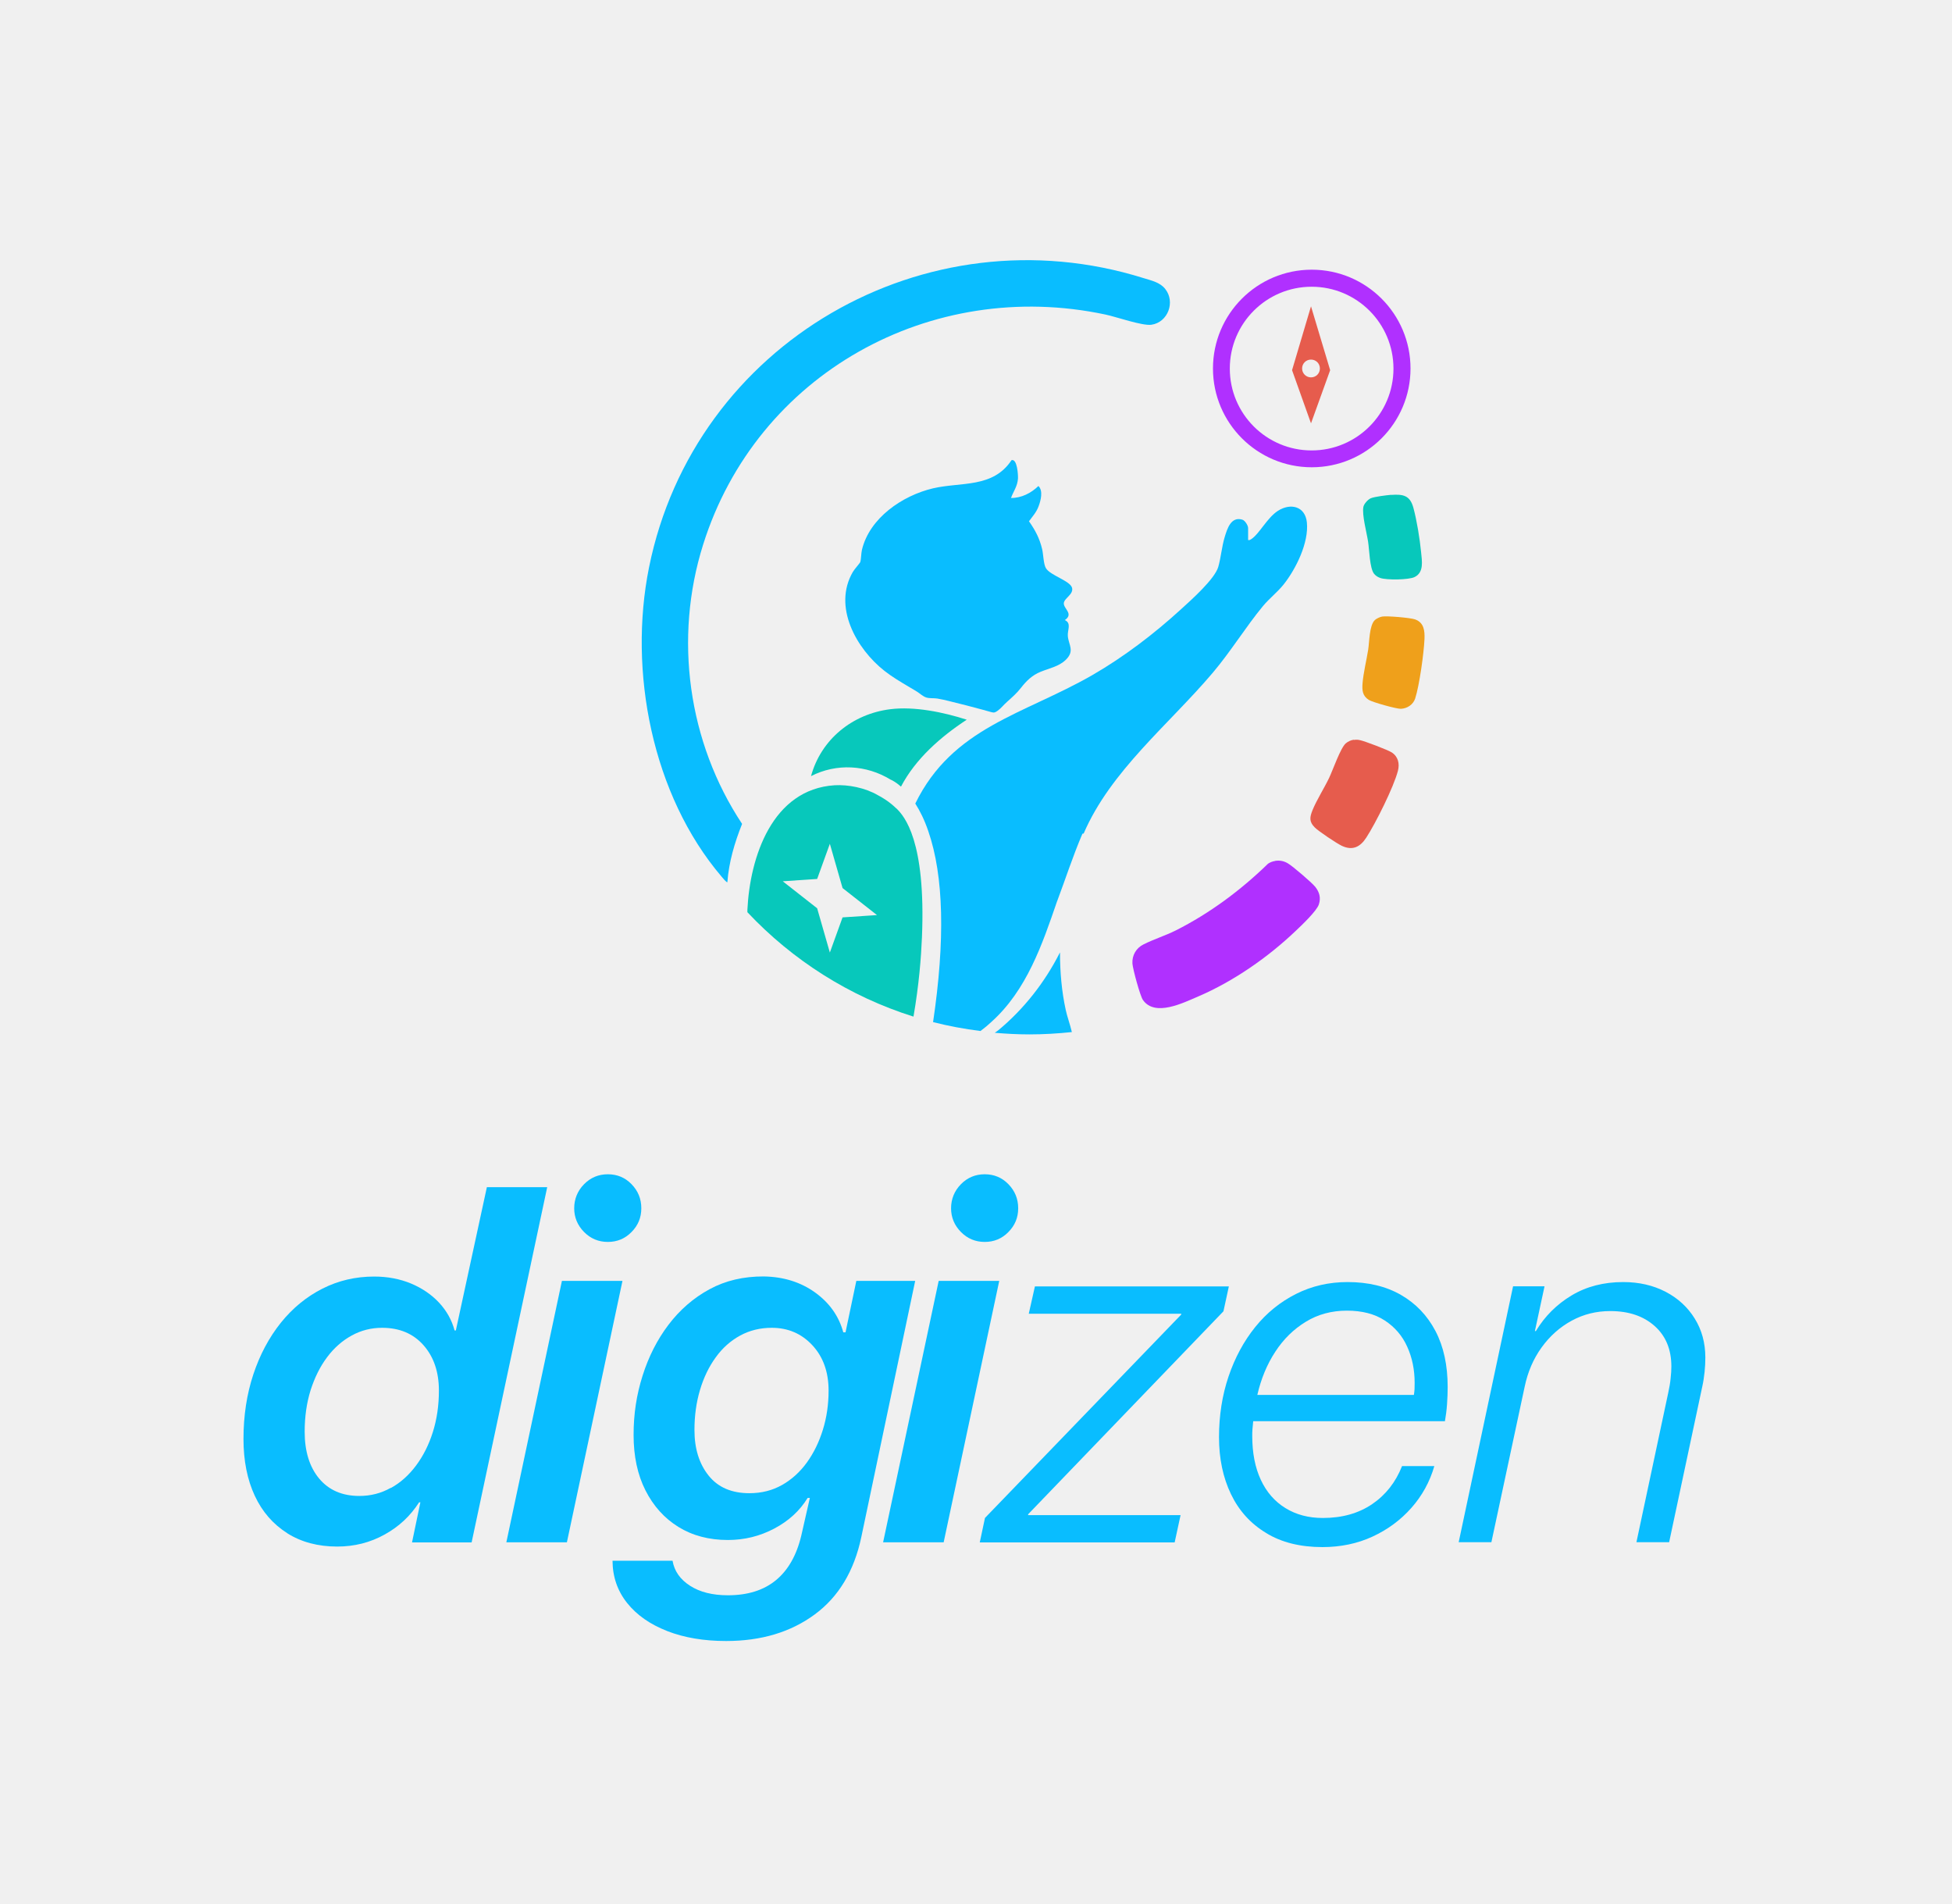
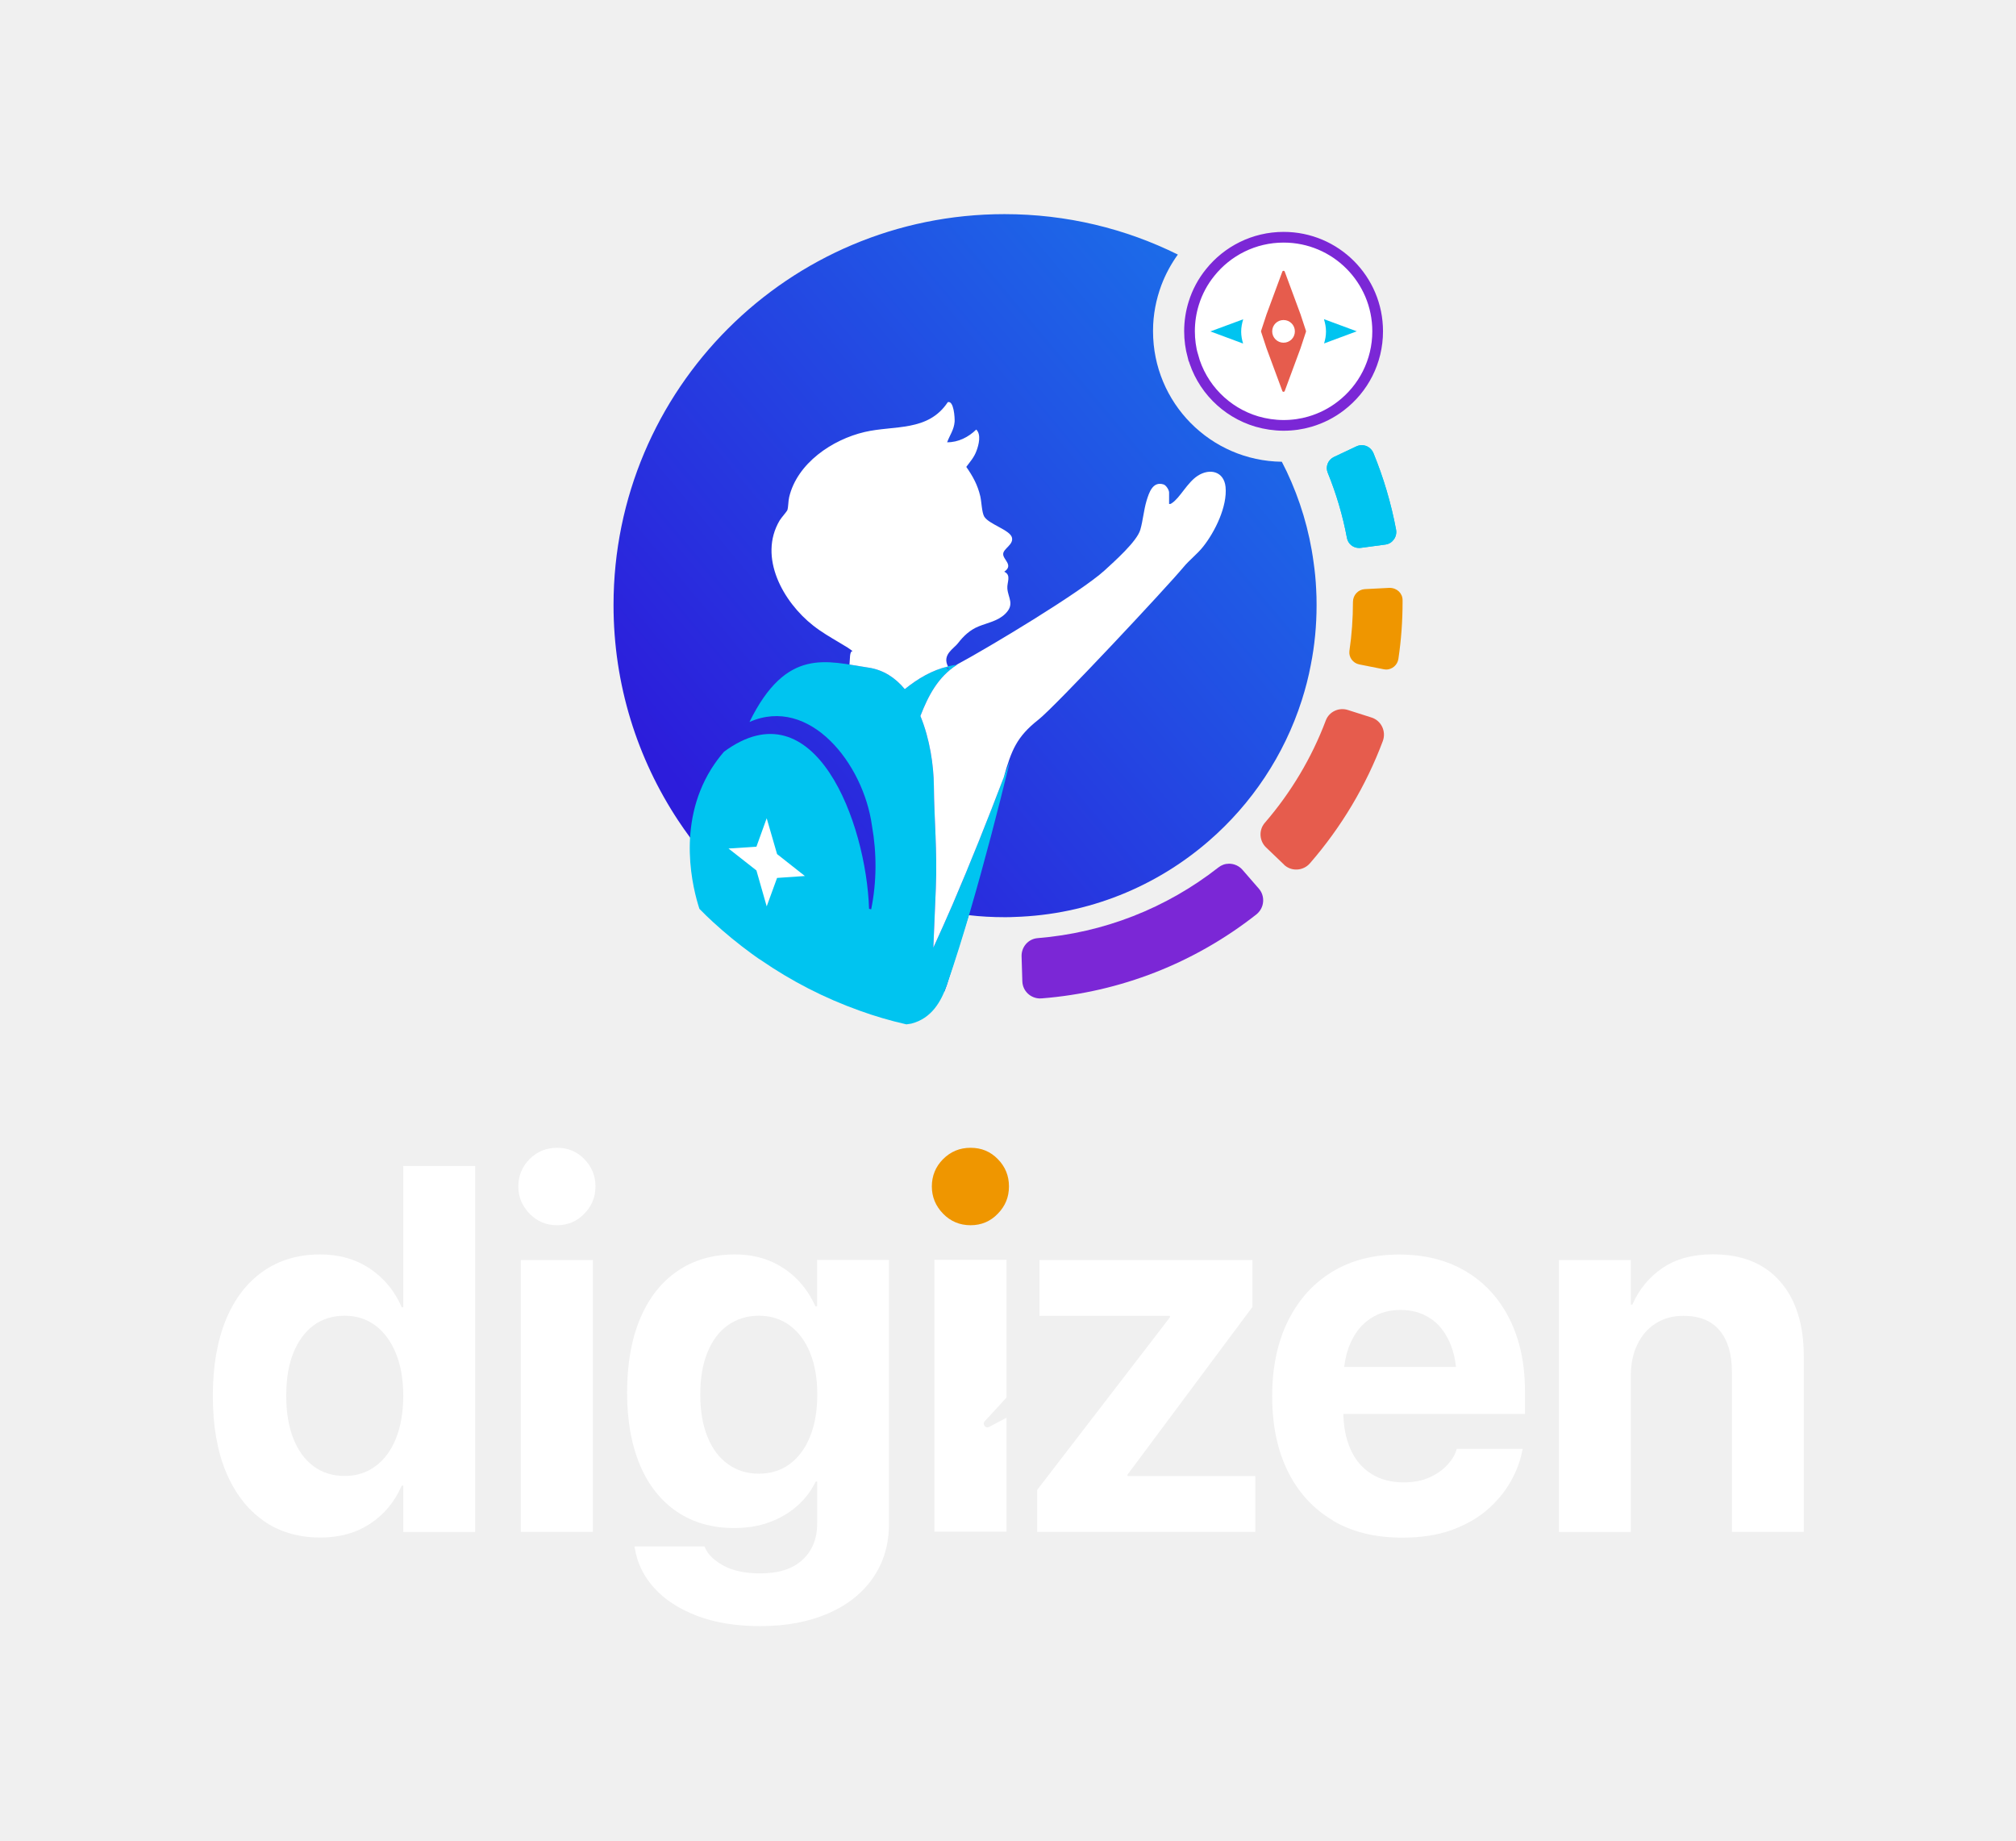
- <svg xmlns="http://www.w3.org/2000/svg" id="uuid-94b97180-a558-4a81-9fa7-3a4ab08a70f9" data-name="Layer 1" viewBox="0 0 184.39 179.77">
+ <svg xmlns="http://www.w3.org/2000/svg" id="uuid-121f0a5d-9872-4b69-bad9-6bb3ffcfb4e0" data-name="Layer 3" viewBox="0 0 188.48 172.09">
  <defs>
    <style>
-       .uuid-22021e57-c4b7-4c9c-a331-a40e29419618 {
-         fill: none;
+       .uuid-537ff9da-7d48-4aea-ab96-5c9b24cb604b {
+         fill: #7b27d6;
      }

-       .uuid-6bca6d3a-30ec-4fa9-b28b-c8359e4657fd {
-         fill: #07c8bb;
+       .uuid-f7bafb2e-afdc-4157-96d7-199ddb4d9f75 {
+         fill: #00c4f0;
      }

-       .uuid-52cc0cbe-2820-4c1e-8daa-004be2c04547 {
-         fill: #b030ff;
+       .uuid-ca418b3d-a956-4b65-b118-c92eb8736d71 {
+         stroke: #7b27d6;
+         stroke-miterlimit: 10;
      }

-       .uuid-0a87ea87-6600-4e37-82de-5c2454f12089 {
-         fill: #efa01b;
+       .uuid-ca418b3d-a956-4b65-b118-c92eb8736d71, .uuid-b270fa4e-2675-4441-bdd2-bad42b8d4832 {
+         fill: #fff;
      }

-       .uuid-25df3869-b37c-46df-84ae-d89c3af06a12 {
+       .uuid-720910a3-0333-44ce-be3c-75bc00117883 {
+         fill: #ef9600;
+       }
+ 
+       .uuid-4ac82d85-220b-4c32-b8f4-e3c1017492ea {
+         fill: url(#uuid-ac37f58e-9604-4c1c-8daf-889fa44fea2e);
+       }
+ 
+       .uuid-853af7c6-ca4b-4de3-be1f-f029fcd94152 {
        fill: #e65c4d;
      }
- 
-       .uuid-6c8260f3-cb2d-4fbd-bd79-4f74e21eb8da {
-         fill: #09bdff;
-       }
    </style>
+     <linearGradient id="uuid-ac37f58e-9604-4c1c-8daf-889fa44fea2e" x1="123.59" y1="26.82" x2="65.4" y2="75.7" gradientUnits="userSpaceOnUse">
+       <stop offset="0" stop-color="#1a75ea" />
+       <stop offset="1" stop-color="#2c1ddb" />
+     </linearGradient>
  </defs>
-   <rect class="uuid-22021e57-c4b7-4c9c-a331-a40e29419618" x="0" width="184.39" height="179.77" />
  <g>
+     <path class="uuid-b270fa4e-2675-4441-bdd2-bad42b8d4832" d="M24.6,142.15c-1.5-1.06-2.66-2.58-3.48-4.55s-1.22-4.34-1.22-7.09v-.02c0-2.77.41-5.13,1.22-7.1s1.97-3.48,3.48-4.53c1.5-1.05,3.28-1.58,5.34-1.58,1.76,0,3.31.44,4.63,1.32,1.32.88,2.32,2.08,2.99,3.62h.14v-13.21h6.72v34.22h-6.72v-4.34h-.14c-.66,1.52-1.65,2.71-2.96,3.57-1.31.86-2.86,1.29-4.64,1.29-2.07,0-3.86-.53-5.36-1.59ZM35.1,137.08c.83-.61,1.47-1.47,1.92-2.6.45-1.12.68-2.45.68-3.98v-.02c0-1.52-.23-2.84-.69-3.96-.46-1.12-1.1-1.99-1.92-2.6-.82-.61-1.78-.91-2.87-.91s-2.09.3-2.9.9-1.44,1.46-1.89,2.57c-.45,1.11-.67,2.45-.67,4v.02c0,1.53.22,2.86.66,3.98.44,1.12,1.07,1.99,1.89,2.6.82.61,1.79.91,2.91.91s2.05-.3,2.88-.91Z" />
+     <path class="uuid-b270fa4e-2675-4441-bdd2-bad42b8d4832" d="M49.51,113.47c-.7-.72-1.05-1.57-1.05-2.55s.35-1.85,1.05-2.55c.7-.7,1.55-1.06,2.57-1.06s1.86.35,2.55,1.06c.69.7,1.04,1.55,1.04,2.55s-.34,1.83-1.04,2.55c-.69.72-1.54,1.08-2.55,1.08s-1.87-.36-2.57-1.08ZM48.69,117.8h6.74v25.42h-6.74v-25.42Z" />
+     <path class="uuid-b270fa4e-2675-4441-bdd2-bad42b8d4832" d="M65.17,151.07c-1.68-.64-3.01-1.51-4-2.6-.99-1.09-1.59-2.32-1.81-3.68l-.05-.21h6.56l.07.17c.28.62.85,1.16,1.73,1.64.87.47,2.01.71,3.41.71,1.73,0,3.05-.43,3.96-1.28s1.36-1.98,1.36-3.39v-3.91h-.14c-.43.89-1.02,1.65-1.76,2.3-.75.65-1.61,1.15-2.6,1.51-.99.36-2.08.53-3.26.53-2.06,0-3.84-.51-5.34-1.52s-2.66-2.46-3.46-4.35c-.8-1.89-1.21-4.15-1.21-6.77v-.02c0-2.7.41-5.02,1.23-6.95.82-1.93,1.99-3.41,3.5-4.43,1.51-1.03,3.3-1.54,5.37-1.54,1.17,0,2.23.2,3.2.59.97.4,1.81.96,2.54,1.68.73.73,1.32,1.59,1.76,2.58h.16v-4.34h6.72v24.71c0,1.88-.49,3.54-1.46,4.97-.97,1.43-2.36,2.55-4.17,3.35s-3.94,1.21-6.41,1.21c-2.26,0-4.22-.32-5.9-.96ZM73.83,136.88c.81-.6,1.45-1.45,1.9-2.56.45-1.11.68-2.42.68-3.94v-.02c0-1.5-.23-2.8-.68-3.9-.45-1.1-1.09-1.95-1.91-2.55-.82-.6-1.78-.9-2.87-.9s-2.07.3-2.9.89c-.83.59-1.47,1.44-1.91,2.54-.45,1.1-.67,2.41-.67,3.92v.02c0,1.52.22,2.83.67,3.94.44,1.11,1.08,1.96,1.91,2.56.83.6,1.79.9,2.9.9s2.06-.3,2.88-.9Z" />
+     <path class="uuid-720910a3-0333-44ce-be3c-75bc00117883" d="M88.17,113.47c-.7-.72-1.05-1.57-1.05-2.55s.35-1.85,1.05-2.55c.7-.7,1.55-1.06,2.57-1.06s1.86.35,2.55,1.06c.69.7,1.04,1.55,1.04,2.55s-.34,1.83-1.04,2.55c-.69.72-1.54,1.08-2.55,1.08s-1.87-.36-2.57-1.08Z" />
+     <path class="uuid-b270fa4e-2675-4441-bdd2-bad42b8d4832" d="M96.98,139.28l12.4-16.12v-.14h-12.2v-5.22h19.91v4.39l-11.67,15.67v.14h11.94v5.22h-20.39v-3.94Z" />
+     <path class="uuid-b270fa4e-2675-4441-bdd2-bad42b8d4832" d="M124.6,142.14c-1.81-1.07-3.21-2.59-4.19-4.56-.98-1.98-1.47-4.32-1.47-7.02v-.02c0-2.7.49-5.05,1.47-7.03.98-1.98,2.36-3.52,4.13-4.6,1.77-1.08,3.86-1.62,6.27-1.62s4.49.53,6.25,1.58,3.11,2.53,4.07,4.45c.96,1.91,1.44,4.15,1.44,6.71v2.16h-20.32v-4.39h17.15l-3.2,4.1v-2.68c0-1.49-.22-2.73-.67-3.73-.45-1-1.06-1.76-1.85-2.26-.79-.51-1.71-.76-2.75-.76s-1.97.26-2.77.78c-.81.52-1.44,1.28-1.89,2.29-.45,1-.68,2.23-.68,3.69v2.7c0,1.39.23,2.58.68,3.58.45,1,1.1,1.76,1.95,2.29.84.53,1.85.79,3.01.79.92,0,1.72-.15,2.39-.45.67-.3,1.23-.68,1.66-1.14.43-.46.72-.92.87-1.4l.05-.14h6.17l-.07.26c-.18.93-.54,1.87-1.08,2.82-.54.95-1.26,1.82-2.17,2.61-.91.79-2.03,1.42-3.34,1.9-1.31.47-2.85.71-4.62.71-2.52,0-4.68-.53-6.49-1.6Z" />
+     <path class="uuid-b270fa4e-2675-4441-bdd2-bad42b8d4832" d="M145.75,117.8h6.72v4.17h.14c.64-1.45,1.6-2.6,2.85-3.44s2.82-1.26,4.67-1.26c2.72,0,4.81.84,6.29,2.53,1.48,1.68,2.22,4.02,2.22,7.01v16.41h-6.72v-14.96c0-1.66-.38-2.95-1.14-3.86-.76-.92-1.89-1.38-3.39-1.38-1,0-1.86.24-2.6.71-.74.47-1.31,1.13-1.71,1.97-.41.84-.61,1.81-.61,2.92v14.61h-6.72v-25.42Z" />
+     <path class="uuid-b270fa4e-2675-4441-bdd2-bad42b8d4832" d="M92.48,133.41c-.34.18-.67-.25-.41-.54l2.03-2.21v-12.88h-6.74v25.42h6.74v-10.65l-1.62.85Z" />
+   </g>
+   <g>
+     <path class="uuid-4ac82d85-220b-4c32-b8f4-e3c1017492ea" d="M88.52,92.09l2.05-6.53c1.07.13,2.24.19,3.34.19.31,0,.62,0,.92-.02,6.96-.21,13.3-2.86,18.2-7.12,3.99-3.46,7.03-7.99,8.68-13.15.34-1.07.63-2.17.84-3.3.36-1.81.54-3.68.54-5.59,0-.51-.01-1.01-.04-1.51-.04-.84-.12-1.67-.24-2.49-.4-3-1.27-5.86-2.52-8.5-.15-.3-.3-.61-.45-.9-6.67-.08-12.04-5.51-12.04-12.2v-.07c0-1.49.29-2.92.78-4.24.39-1.03.91-1.99,1.54-2.86-4.88-2.42-10.38-3.78-16.21-3.78-20.19,0-36.55,16.36-36.55,36.55,0,7.45,2.23,14.37,6.05,20.15,5.56,8.4,14.5,14.37,24.89,15.97" />
+     <path class="uuid-f7bafb2e-afdc-4157-96d7-199ddb4d9f75" d="M89.07,84.54c-.59,1.36-1.19,2.71-1.81,4.06.08-1.91.17-3.93.23-5.52.15-3.46-.16-6.58-.18-9.6-.02-1.93-.38-4.41-1.26-6.54.72-1.86,1.64-3.66,3.43-4.79-1.81.21-3.45,1.11-4.89,2.28-.87-1.05-1.98-1.8-3.38-2.01-3.9-.58-7.68-1.97-11.14,5.08,5.63-2.48,10.66,3.9,11.45,9.69.46,2.59.45,5.25-.07,7.82l-.2-.04c-.26-8.06-5.07-20.95-13.56-14.69-.42.48-.82,1.02-1.2,1.62-3.27,5.26-1.69,11.26-1.1,13.07.42.44.86.85,1.3,1.26,1.14,1.04,2.33,2.02,3.58,2.93.11.08.22.15.32.23.19.14.39.28.59.4,2.82,1.94,5.89,3.52,9.16,4.69,1.43.52,2.9.95,4.4,1.29.15-.02.31-.04.46-.07,1.89-.48,2.8-2.07,3.32-3.61.81-2.33,1.52-4.63,2.2-6.96,1.35-4.64,2.57-9.31,3.71-14-1.7,4.51-3.47,8.99-5.36,13.41Z" />
+     <path class="uuid-537ff9da-7d48-4aea-ab96-5c9b24cb604b" d="M97.26,93.35c-.92,0-1.66-.71-1.68-1.62l-.07-2.31c-.03-.89.63-1.64,1.49-1.71,6.17-.5,12.02-2.78,16.91-6.61.29-.23.63-.35,1-.35.48,0,.94.21,1.26.58l1.52,1.75c.3.34.44.79.4,1.24-.04.47-.27.88-.64,1.18-5.79,4.55-12.72,7.26-20.04,7.84h-.13s0,0,0,0Z" />
+     <path class="uuid-853af7c6-ca4b-4de3-be1f-f029fcd94152" d="M120.04,80.83l-1.67-1.6c-.64-.61-.7-1.62-.13-2.29,2.45-2.83,4.4-6.1,5.71-9.58.31-.83,1.23-1.25,2.07-.98l2.2.7c.92.29,1.4,1.3,1.06,2.21-1.56,4.16-3.88,8.05-6.81,11.42-.63.73-1.75.79-2.44.12Z" />
+     <path class="uuid-720910a3-0333-44ce-be3c-75bc00117883" d="M129.59,62.59c-.08,0-.15,0-.23-.02l-2.27-.45c-.61-.12-1.01-.68-.93-1.27.22-1.49.33-3.03.33-4.57,0-.64.48-1.16,1.1-1.2,0,0,2.31-.12,2.32-.12.7,0,1.22.51,1.22,1.15v.17c0,1.79-.13,3.57-.39,5.31-.08.58-.58,1.01-1.16,1.01Z" />
    <g>
-       <path class="uuid-6bca6d3a-30ec-4fa9-b28b-c8359e4657fd" d="M91.32,67.97c-2.16-.7-4.94-1.28-7.23-.99-3.57.45-6.53,2.84-7.48,6.32,2.41-1.24,5.24-1.06,7.5.32.1.04.49.22,1,.67,1.37-2.62,3.74-4.7,6.21-6.32Z" />
-       <path class="uuid-6c8260f3-cb2d-4fbd-bd79-4f74e21eb8da" d="M68.72,83.31c-.07.09-.48-.43-.55-.51-6.57-7.7-8.84-19.42-6.86-29.22,4.27-21.16,26.1-33.78,46.73-27.31.74.23,1.53.39,2.03,1.02.98,1.23.25,3.16-1.31,3.38-.85.12-3.29-.74-4.32-.96-16.51-3.52-32.95,5.59-38.02,21.72-2.79,8.85-1.43,18.67,3.68,26.38-.7,1.75-1.25,3.6-1.39,5.5Z" />
-       <g>
-         <path class="uuid-52cc0cbe-2820-4c1e-8daa-004be2c04547" d="M120.46,81.3c.44-.06.82.01,1.2.24.47.28,2.22,1.78,2.57,2.2.41.51.56,1.05.35,1.68s-1.66,2-2.19,2.5c-2.61,2.49-5.89,4.77-9.21,6.19-1.43.61-4.07,1.94-5.21.34-.27-.37-.97-2.96-1-3.46-.04-.78.36-1.46,1.05-1.8.95-.48,2.07-.83,3.05-1.32,3.21-1.62,6.14-3.8,8.71-6.3.19-.13.45-.23.68-.26Z" />
-         <path class="uuid-25df3869-b37c-46df-84ae-d89c3af06a12" d="M127.89,69.88c.23-.03.35-.03.57.02.4.07,2.65.93,2.99,1.15.62.39.78,1.07.6,1.75-.39,1.52-2.11,4.96-2.99,6.31-.57.88-1.29,1.25-2.31.77-.47-.22-2.21-1.38-2.56-1.74-.54-.54-.47-.97-.21-1.62.39-.96,1.1-2.07,1.57-3.05.35-.73,1.08-2.85,1.58-3.27.21-.18.48-.3.76-.34Z" />
-         <path class="uuid-0a87ea87-6600-4e37-82de-5c2454f12089" d="M130.55,58.23c.45-.08,2.7.11,3.13.27.84.31.91,1.07.88,1.86-.06,1.33-.48,4.37-.88,5.61-.19.58-.76.95-1.36.97-.42.01-2.67-.62-3.02-.84-.61-.39-.64-.91-.59-1.58.08-.98.37-2.15.53-3.15.12-.75.1-2.3.63-2.81.15-.14.49-.3.69-.33Z" />
-         <path class="uuid-6bca6d3a-30ec-4fa9-b28b-c8359e4657fd" d="M131.41,46.74c1.13-.08,1.78.04,2.1,1.21s.61,2.95.73,4.2c.08.83.29,1.91-.62,2.35-.56.27-2.63.29-3.22.09-.24-.08-.45-.21-.61-.41-.41-.53-.44-2.28-.56-3.04-.13-.85-.59-2.52-.44-3.28.06-.28.42-.68.69-.8.37-.16,1.5-.29,1.94-.33Z" />
-       </g>
-       <circle class="uuid-22021e57-c4b7-4c9c-a331-a40e29419618" cx="123.9" cy="34.81" r="7.73" />
-       <path class="uuid-52cc0cbe-2820-4c1e-8daa-004be2c04547" d="M133.24,34.8c0,5.15-4.18,9.33-9.33,9.33s-9.33-4.18-9.33-9.33,4.18-9.33,9.33-9.33,9.33,4.18,9.33,9.33ZM131.63,34.81c0-4.27-3.46-7.73-7.73-7.73s-7.73,3.46-7.73,7.73,3.46,7.73,7.73,7.73,7.73-3.46,7.73-7.73Z" />
-       <path class="uuid-25df3869-b37c-46df-84ae-d89c3af06a12" d="M123.84,28.93l-1.79,6.03,1.79,5.02,1.81-5.02-1.81-6.03ZM123.84,35.64c-.46,0-.84-.37-.84-.84s.37-.84.84-.84.84.37.84.84-.37.84-.84.84Z" />
-       <path class="uuid-6bca6d3a-30ec-4fa9-b28b-c8359e4657fd" d="M84.67,76.35c-.66-.64-1.32-1.03-1.76-1.26h0c-1.21-.7-2.8-1-4.06-.93-5.9.37-8.01,6.77-8.25,11.77,0,.08,0,.14,0,.22,4.25,4.52,9.63,7.96,15.69,9.86.52-3.01.72-5.57.8-7.5.38-9.12-1.66-11.43-2.42-12.17ZM79.59,86.64l-1.2,3.32-1.2-4.18-3.25-2.55,3.25-.22,1.2-3.32,1.2,4.18,3.25,2.55-3.25.22Z" />
-       <path class="uuid-6c8260f3-cb2d-4fbd-bd79-4f74e21eb8da" d="M95.5,47.03c.98.01,1.9-.46,2.59-1.13.46.43.23,1.36.02,1.91-.21.57-.56.94-.91,1.42.59.84,1,1.61,1.24,2.62.12.5.13,1.44.36,1.81.41.69,2.3,1.19,2.47,1.86.15.63-.75.97-.78,1.45-.03.52.96,1,.1,1.59.65.31.23.93.28,1.51.07.84.68,1.4-.2,2.25-.65.63-1.55.79-2.36,1.12s-1.34.85-1.85,1.5c-.39.51-.87.93-1.35,1.36-.31.27-.55.6-.88.83-.21.15-.32.2-.57.13-.26-.07-.53-.15-.79-.22-1.07-.29-2.14-.57-3.22-.83-.37-.09-.74-.18-1.12-.24-.32-.05-.73,0-1.04-.1s-.61-.39-.87-.55c-.24-.15-.48-.29-.72-.43-.81-.48-1.61-.95-2.35-1.53-2.65-2.08-4.91-6.07-2.98-9.36.14-.24.66-.82.69-.91.09-.29.08-.81.16-1.16.72-3.02,3.83-5.13,6.71-5.81,2.65-.62,5.66,0,7.42-2.66.54-.17.63,1.4.61,1.74-.05.73-.42,1.18-.66,1.83Z" />
-       <path class="uuid-6c8260f3-cb2d-4fbd-bd79-4f74e21eb8da" d="M100.12,89.96c-1.42,2.81-3.41,5.35-5.82,7.34-.1.07-.21.15-.33.24,1.07.09,2.16.15,3.26.15,1.36,0,2.7-.08,4.02-.22-.15-.66-.47-1.55-.58-2.1-.38-1.74-.54-3.56-.54-5.4Z" />
-       <path class="uuid-6c8260f3-cb2d-4fbd-bd79-4f74e21eb8da" d="M99.86,85.11c.78-2.07,1.46-4.19,2.37-6.33.02-.06.08-.07.13-.05,2.54-5.92,8.07-10.32,12.18-15.17,1.73-2.04,3.13-4.35,4.77-6.33.6-.72,1.36-1.3,1.95-2.04,1.16-1.46,2.39-3.95,2.19-5.86-.16-1.52-1.54-1.85-2.73-1.09-1.04.67-1.75,2.18-2.54,2.69-.1.06-.16.1-.28.07v-1.13c0-.24-.29-.71-.54-.79-1.07-.33-1.43.84-1.67,1.63-.28.92-.35,1.92-.61,2.83-.34,1.15-2.56,3.13-3.51,3.99-2.55,2.33-5.39,4.5-8.39,6.23-6.49,3.73-13.19,4.91-16.72,12.13.43.67.86,1.52,1.23,2.61,1.46,4.22,1.6,10.29.45,18.03,1.46.37,2.95.65,4.48.84.4-.3.76-.6,1.03-.86,3.33-2.99,4.8-7.3,6.21-11.41Z" />
+       <path class="uuid-f7bafb2e-afdc-4157-96d7-199ddb4d9f75" d="M127.06,51.23c-.56,0-1.03-.39-1.13-.93-.39-2.09-1-4.15-1.8-6.11-.23-.56.03-1.21.59-1.47l2.1-.99c.16-.07.32-.11.49-.11.48,0,.91.29,1.1.75.94,2.29,1.65,4.69,2.11,7.14.06.33-.01.66-.21.93-.19.26-.46.43-.78.47l-2.3.31c-.05,0-.11.01-.16.01Z" />
+       <path class="uuid-f7bafb2e-afdc-4157-96d7-199ddb4d9f75" d="M127.06,51.23c-.56,0-1.03-.39-1.13-.93-.39-2.09-1-4.15-1.8-6.11-.23-.56.03-1.21.59-1.47l2.1-.99c.16-.07.32-.11.49-.11.48,0,.91.29,1.1.75.94,2.29,1.65,4.69,2.11,7.14.06.33-.01.66-.21.93-.19.26-.46.43-.78.47l-2.3.31c-.05,0-.11.01-.16.01Z" />
    </g>
-     <g>
-       <path class="uuid-6c8260f3-cb2d-4fbd-bd79-4f74e21eb8da" d="M27.14,144.8c-1.33-.84-2.36-2.01-3.07-3.53-.71-1.52-1.07-3.31-1.07-5.37,0-2.2.31-4.23.93-6.1.62-1.87,1.49-3.49,2.6-4.88,1.12-1.39,2.43-2.46,3.93-3.22,1.5-.76,3.13-1.14,4.88-1.14,1.27,0,2.43.22,3.49.66,1.05.44,1.94,1.05,2.65,1.81.71.77,1.2,1.64,1.46,2.62h.12l2.93-13.53h5.7l-7.14,33.55h-5.63l.79-3.79h-.12c-.81,1.27-1.89,2.29-3.25,3.04-1.36.76-2.86,1.14-4.49,1.14-1.81,0-3.39-.42-4.72-1.26ZM36.92,140.53c.91-.5,1.7-1.21,2.38-2.12.68-.91,1.21-1.96,1.59-3.17.38-1.21.57-2.51.57-3.91,0-1.75-.48-3.18-1.45-4.28-.97-1.1-2.27-1.65-3.92-1.65-1.02,0-1.98.24-2.87.73-.89.49-1.67,1.17-2.33,2.06-.66.88-1.17,1.92-1.55,3.1-.37,1.19-.56,2.49-.56,3.92,0,1.86.46,3.34,1.37,4.43.91,1.09,2.18,1.64,3.79,1.64,1.07,0,2.06-.25,2.96-.76Z" />
-       <path class="uuid-6c8260f3-cb2d-4fbd-bd79-4f74e21eb8da" d="M53.08,120.97h5.72l-5.25,24.69h-5.72l5.25-24.69ZM55.17,116.35c-.62-.63-.93-1.38-.93-2.24s.31-1.64.93-2.27c.62-.63,1.37-.94,2.25-.94s1.63.31,2.24.94c.61.63.92,1.38.92,2.27s-.31,1.62-.92,2.24c-.61.63-1.36.94-2.24.94s-1.63-.31-2.25-.94Z" />
-       <path class="uuid-6c8260f3-cb2d-4fbd-bd79-4f74e21eb8da" d="M63.03,154.04c-1.62-.63-2.88-1.51-3.79-2.65-.91-1.14-1.37-2.47-1.38-3.99h5.67c.17.98.72,1.76,1.65,2.36s2.12.9,3.58.9c1.86,0,3.37-.47,4.52-1.41,1.15-.94,1.96-2.34,2.41-4.22l.81-3.56h-.21c-.74,1.21-1.79,2.17-3.15,2.89-1.36.72-2.82,1.08-4.38,1.08-1.78,0-3.34-.41-4.67-1.23-1.33-.82-2.37-1.98-3.12-3.46s-1.12-3.23-1.12-5.23.28-3.8.85-5.6c.57-1.8,1.38-3.4,2.45-4.81,1.07-1.41,2.36-2.53,3.87-3.35,1.51-.82,3.22-1.22,5.13-1.21,1.86.03,3.47.53,4.84,1.51,1.36.98,2.25,2.23,2.67,3.77h.21l1.02-4.86h5.56l-5.09,24.2c-.68,3.21-2.15,5.65-4.41,7.31s-5.04,2.5-8.36,2.5c-2.09,0-3.95-.31-5.57-.94ZM73.87,140.25c.91-.52,1.7-1.23,2.35-2.13.65-.9,1.15-1.93,1.51-3.09.36-1.16.54-2.39.54-3.7,0-1.75-.51-3.18-1.53-4.28-1.02-1.1-2.3-1.65-3.84-1.65-1.08,0-2.08.24-2.98.73-.9.49-1.67,1.17-2.31,2.06-.64.88-1.14,1.91-1.49,3.09-.35,1.18-.52,2.43-.52,3.77,0,1.77.45,3.2,1.34,4.31.89,1.11,2.17,1.66,3.85,1.66,1.15,0,2.18-.26,3.09-.78Z" />
-       <path class="uuid-6c8260f3-cb2d-4fbd-bd79-4f74e21eb8da" d="M88.67,120.97h5.72l-5.25,24.69h-5.72l5.25-24.69ZM90.77,116.35c-.62-.63-.93-1.38-.93-2.24s.31-1.64.93-2.27c.62-.63,1.37-.94,2.25-.94s1.63.31,2.24.94c.61.63.92,1.38.92,2.27s-.31,1.62-.92,2.24c-.61.63-1.36.94-2.24.94s-1.63-.31-2.25-.94Z" />
-       <path class="uuid-6c8260f3-cb2d-4fbd-bd79-4f74e21eb8da" d="M93.04,143.36l18.53-19.2.02-.09h-14.41l.58-2.58h18.32l-.51,2.35-18.44,19.16-.02.09h14.41l-.56,2.58h-18.41l.49-2.3Z" />
-       <path class="uuid-6c8260f3-cb2d-4fbd-bd79-4f74e21eb8da" d="M119.59,144.77c-1.46-.88-2.56-2.1-3.31-3.66-.75-1.56-1.13-3.35-1.13-5.38s.3-3.96.9-5.73c.6-1.77,1.44-3.33,2.52-4.67,1.08-1.34,2.37-2.38,3.86-3.13s3.11-1.12,4.86-1.12c1.95,0,3.63.4,5.04,1.21,1.41.81,2.5,1.95,3.27,3.42.77,1.47,1.15,3.23,1.15,5.28,0,.51-.02,1.05-.06,1.63-.04.57-.11,1.11-.2,1.6h-18.11c-.03.28-.05.53-.07.76-.02.23-.02.44-.02.64,0,1.6.27,2.98.81,4.14.54,1.16,1.32,2.05,2.33,2.67,1.01.62,2.18.93,3.53.93,1.83,0,3.38-.44,4.66-1.31s2.22-2.07,2.82-3.59h3.05c-.43,1.49-1.16,2.81-2.17,3.95-1.02,1.15-2.24,2.05-3.67,2.71-1.43.66-3.01.99-4.73.99-2.09,0-3.87-.44-5.32-1.33ZM133.56,131.73c.03-.19.05-.36.06-.53s.01-.37.01-.6c0-1.24-.23-2.38-.7-3.41-.46-1.03-1.17-1.86-2.12-2.48s-2.14-.93-3.58-.93-2.74.35-3.88,1.05c-1.15.7-2.11,1.64-2.89,2.84-.78,1.19-1.34,2.55-1.69,4.07h14.79Z" />
-       <path class="uuid-6c8260f3-cb2d-4fbd-bd79-4f74e21eb8da" d="M142.95,121.48h2.95l-.91,4.23h.09c.85-1.41,1.98-2.53,3.38-3.37s3.03-1.26,4.87-1.26c1.5,0,2.84.31,4.01.92,1.17.61,2.09,1.46,2.75,2.53.67,1.08,1,2.31,1,3.68,0,.42-.02.87-.07,1.35-.05.48-.12.96-.23,1.44l-3.12,14.65h-3.09l3-14.09c.11-.5.19-.96.23-1.38.05-.43.07-.8.07-1.13,0-1.6-.52-2.87-1.57-3.81s-2.44-1.42-4.2-1.42c-1.32,0-2.53.3-3.65.91s-2.06,1.45-2.84,2.53c-.78,1.08-1.31,2.32-1.6,3.72l-3.14,14.67h-3.09l5.14-24.18Z" />
-     </g>
+     <path class="uuid-ca418b3d-a956-4b65-b118-c92eb8736d71" d="M128.8,30.97c0,2.85-1.35,5.38-3.44,6.98-.85.66-1.83,1.16-2.89,1.47-.78.23-1.61.35-2.46.35s-1.71-.13-2.5-.36h0c-2.91-.86-5.19-3.18-5.98-6.11h-.01c-.2-.75-.31-1.53-.31-2.33,0-.92.14-1.8.4-2.63.33-1.06.85-2.02,1.53-2.86,1.61-2.01,4.09-3.3,6.87-3.3,4.86,0,8.79,3.94,8.79,8.79Z" />
+     <path class="uuid-f7bafb2e-afdc-4157-96d7-199ddb4d9f75" d="M126.86,30.98l-3.08-1.14c.11.37.19.75.19,1.15s-.07.76-.18,1.12l3.07-1.14ZM113.15,30.98l3.07,1.14c-.11-.36-.18-.73-.18-1.12s.08-.79.19-1.15l-3.08,1.14Z" />
+     <path class="uuid-853af7c6-ca4b-4de3-be1f-f029fcd94152" d="M121.59,29.39l-1.48-4c-.04-.1-.18-.1-.22,0l-1.48,4-.51,1.55s0,.05,0,.07l.51,1.55,1.48,4c.04.1.18.1.22,0l1.48-4,.51-1.55s0-.05,0-.07l-.51-1.55ZM120,32.04c-.58,0-1.06-.47-1.06-1.06s.47-1.06,1.06-1.06,1.06.47,1.06,1.06-.47,1.06-1.06,1.06Z" />
+     <path class="uuid-537ff9da-7d48-4aea-ab96-5c9b24cb604b" d="M88.74,62.5c-.22.19-.36-.18,0,0h0Z" />
+     <path class="uuid-b270fa4e-2675-4441-bdd2-bad42b8d4832" d="M94.18,55.03c.07.88.71,1.47-.2,2.36-.68.67-1.63.83-2.48,1.17-.81.33-1.41.89-1.94,1.58-.39.51-1.5,1.06-.93,2.17-1.48.34-2.83,1.14-4.04,2.12-.87-1.05-1.98-1.8-3.38-2.01-.6-.09-1.2-.2-1.79-.29.06-.51-.01-1.28.3-1.25-.17-.12-.33-.25-.48-.34-.25-.15-.5-.31-.76-.46-.84-.5-1.69-.99-2.46-1.6-2.79-2.19-5.16-6.38-3.13-9.82.15-.25.69-.86.72-.96.1-.3.08-.85.17-1.22.75-3.17,4.02-5.38,7.05-6.09,2.77-.65,5.93,0,7.78-2.79.57-.18.66,1.47.64,1.82-.06.77-.45,1.25-.7,1.93,1.03.01,2-.48,2.72-1.19.48.45.24,1.43.02,2-.22.6-.58.99-.95,1.49.62.89,1.06,1.69,1.31,2.75.12.53.14,1.51.37,1.9.44.72,2.42,1.25,2.59,1.96.16.66-.79,1.02-.82,1.52-.04.54,1.01,1.05.1,1.67.69.33.24.98.29,1.58Z" />
+     <path class="uuid-b270fa4e-2675-4441-bdd2-bad42b8d4832" d="M112.49,51.1c-.55.7-1.29,1.25-1.85,1.93-1.57,1.89-11.96,13-13.55,14.25-2.05,1.61-2.53,2.88-3.23,5.34,0,.01,0,.03-.01.04-1.52,3.99-3.1,7.96-4.78,11.88-.59,1.36-1.19,2.71-1.81,4.06.08-1.91.17-3.93.23-5.52.15-3.46-.16-6.58-.18-9.6-.02-1.93-.38-4.41-1.26-6.54.72-1.86,1.64-3.66,3.43-4.79-.02,0-.05.01-.07.01,3.03-1.62,11.62-6.79,13.86-8.83.9-.83,3.02-2.7,3.34-3.8.25-.87.32-1.82.58-2.7.23-.75.57-1.86,1.59-1.54.24.07.52.52.52.75v1.07c.11.03.17-.01.26-.07.76-.49,1.43-1.92,2.42-2.56,1.13-.73,2.45-.41,2.6,1.04.18,1.81-.98,4.18-2.09,5.58Z" />
+     <polygon class="uuid-b270fa4e-2675-4441-bdd2-bad42b8d4832" points="72.65 82.08 71.68 84.74 70.72 81.38 68.11 79.33 70.72 79.16 71.68 76.5 72.65 79.85 75.25 81.9 72.65 82.08" />
  </g>
</svg>
